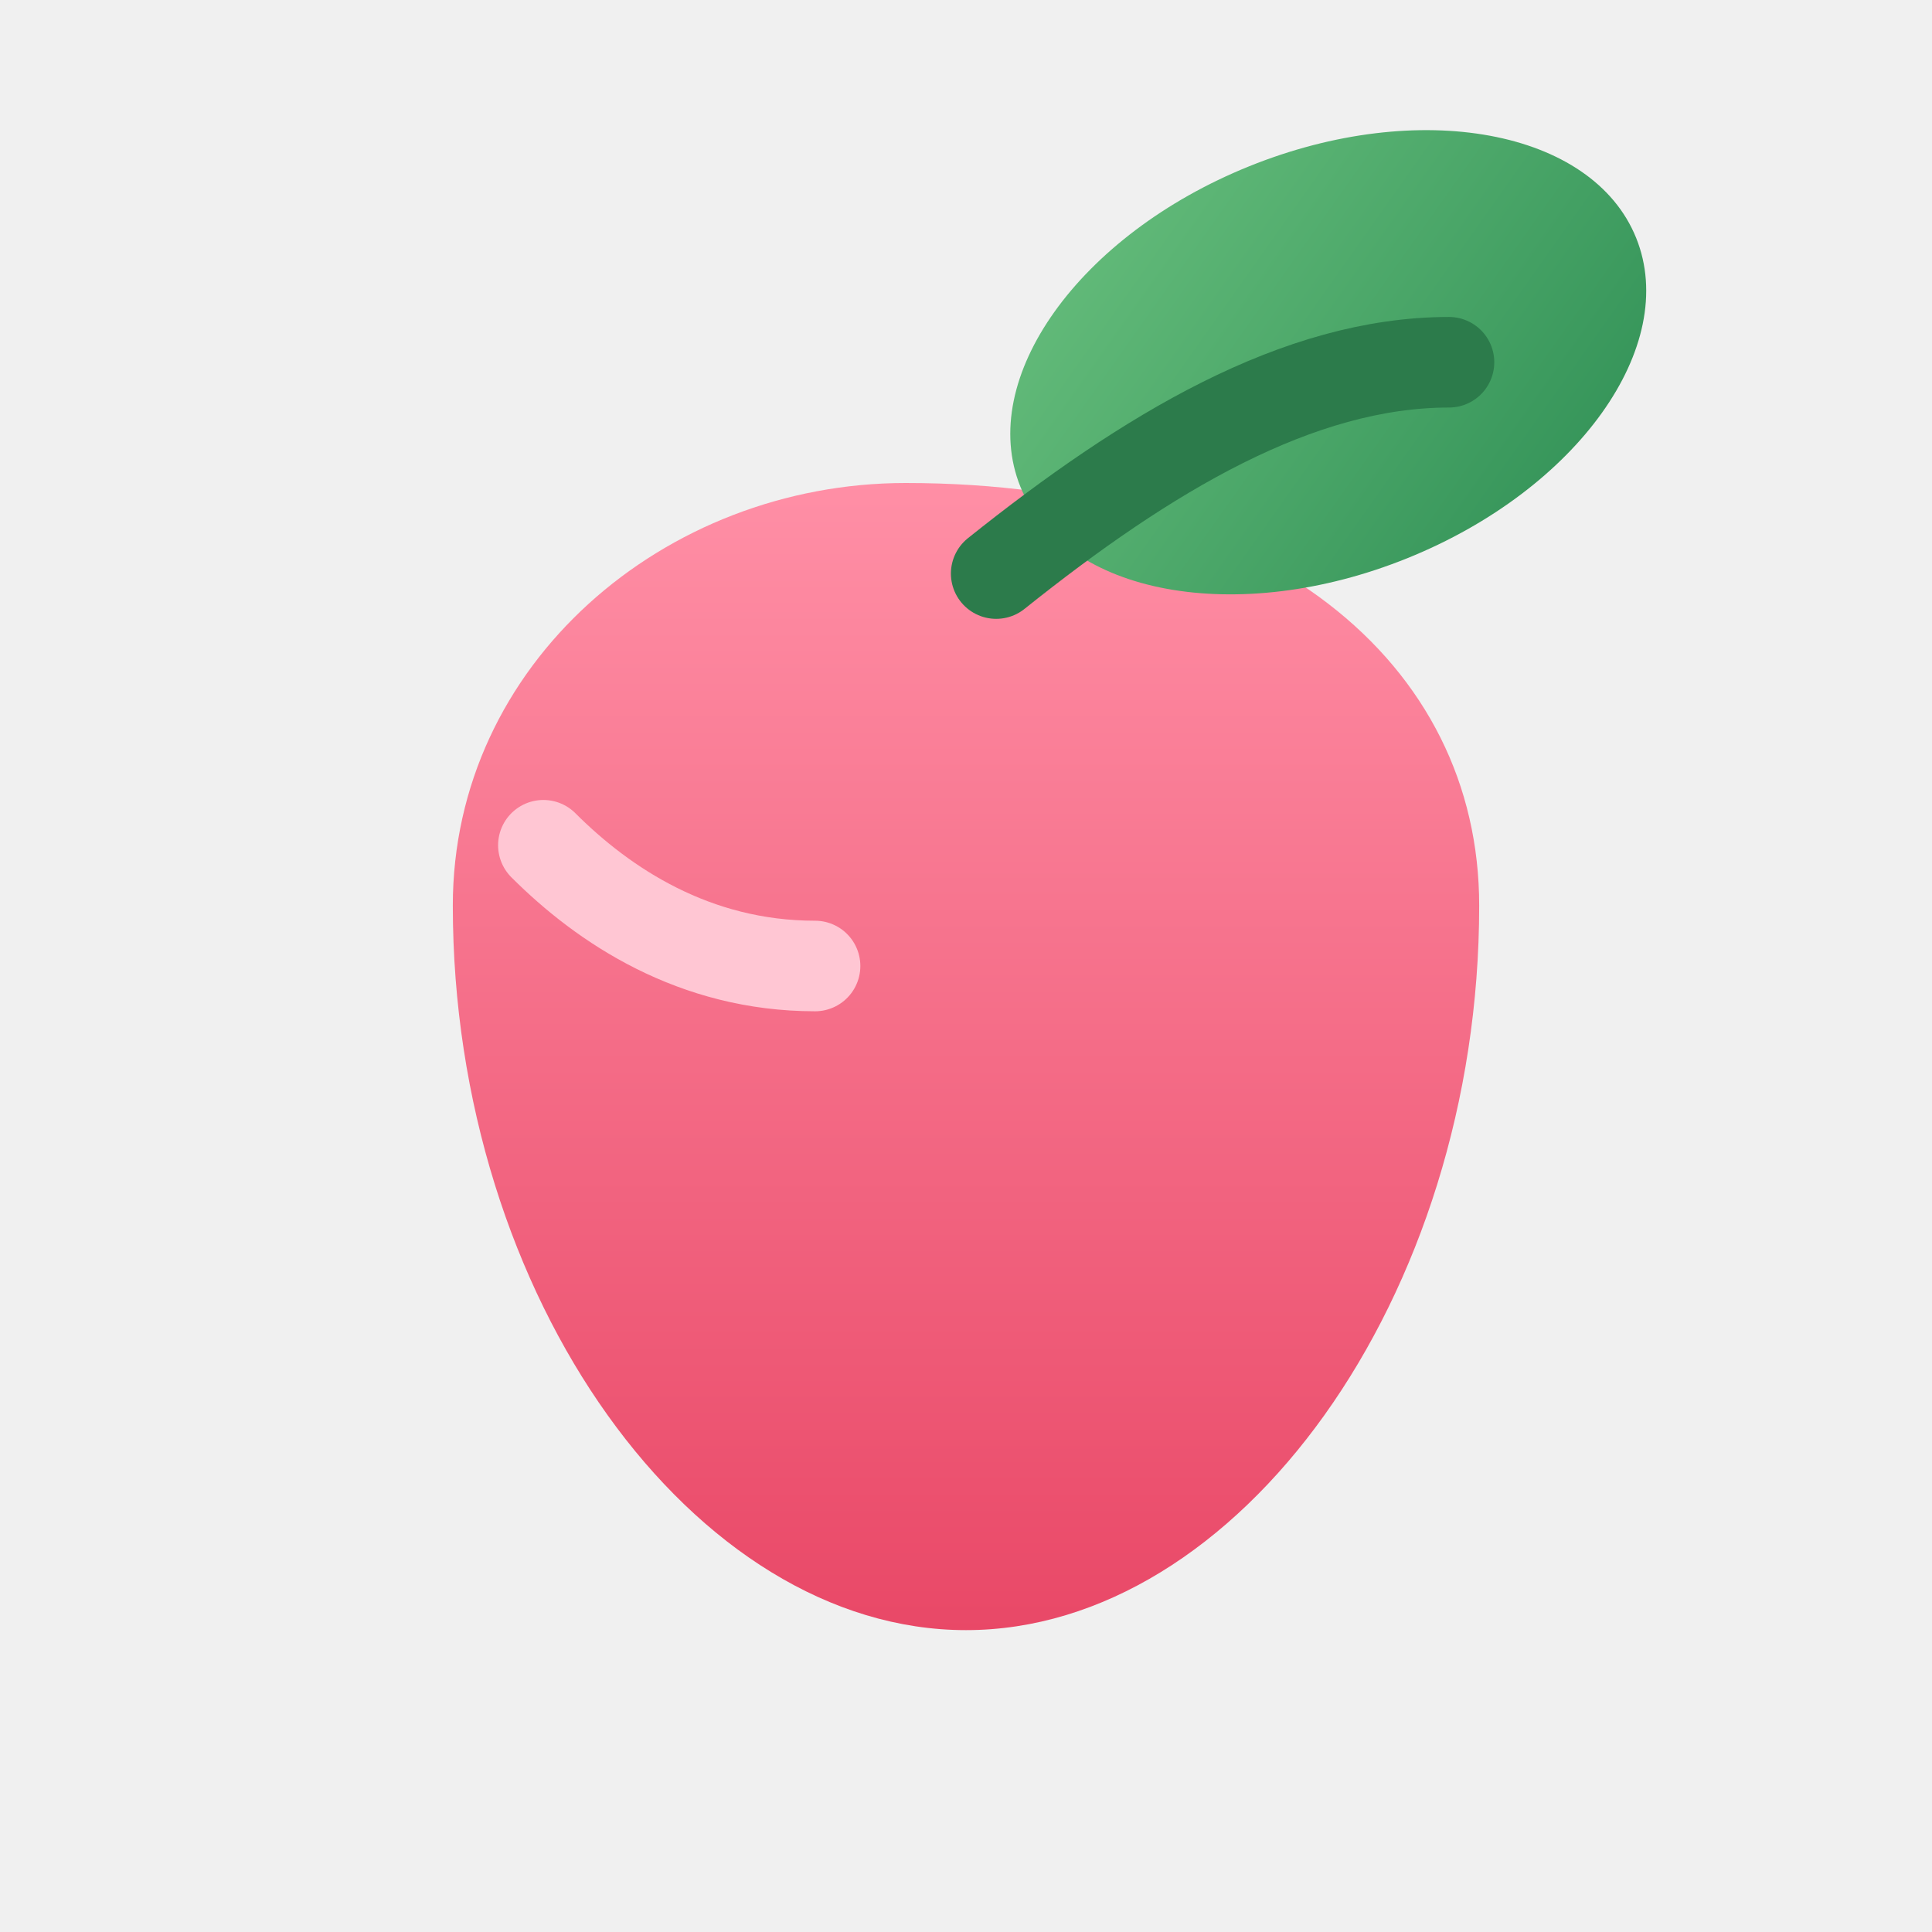
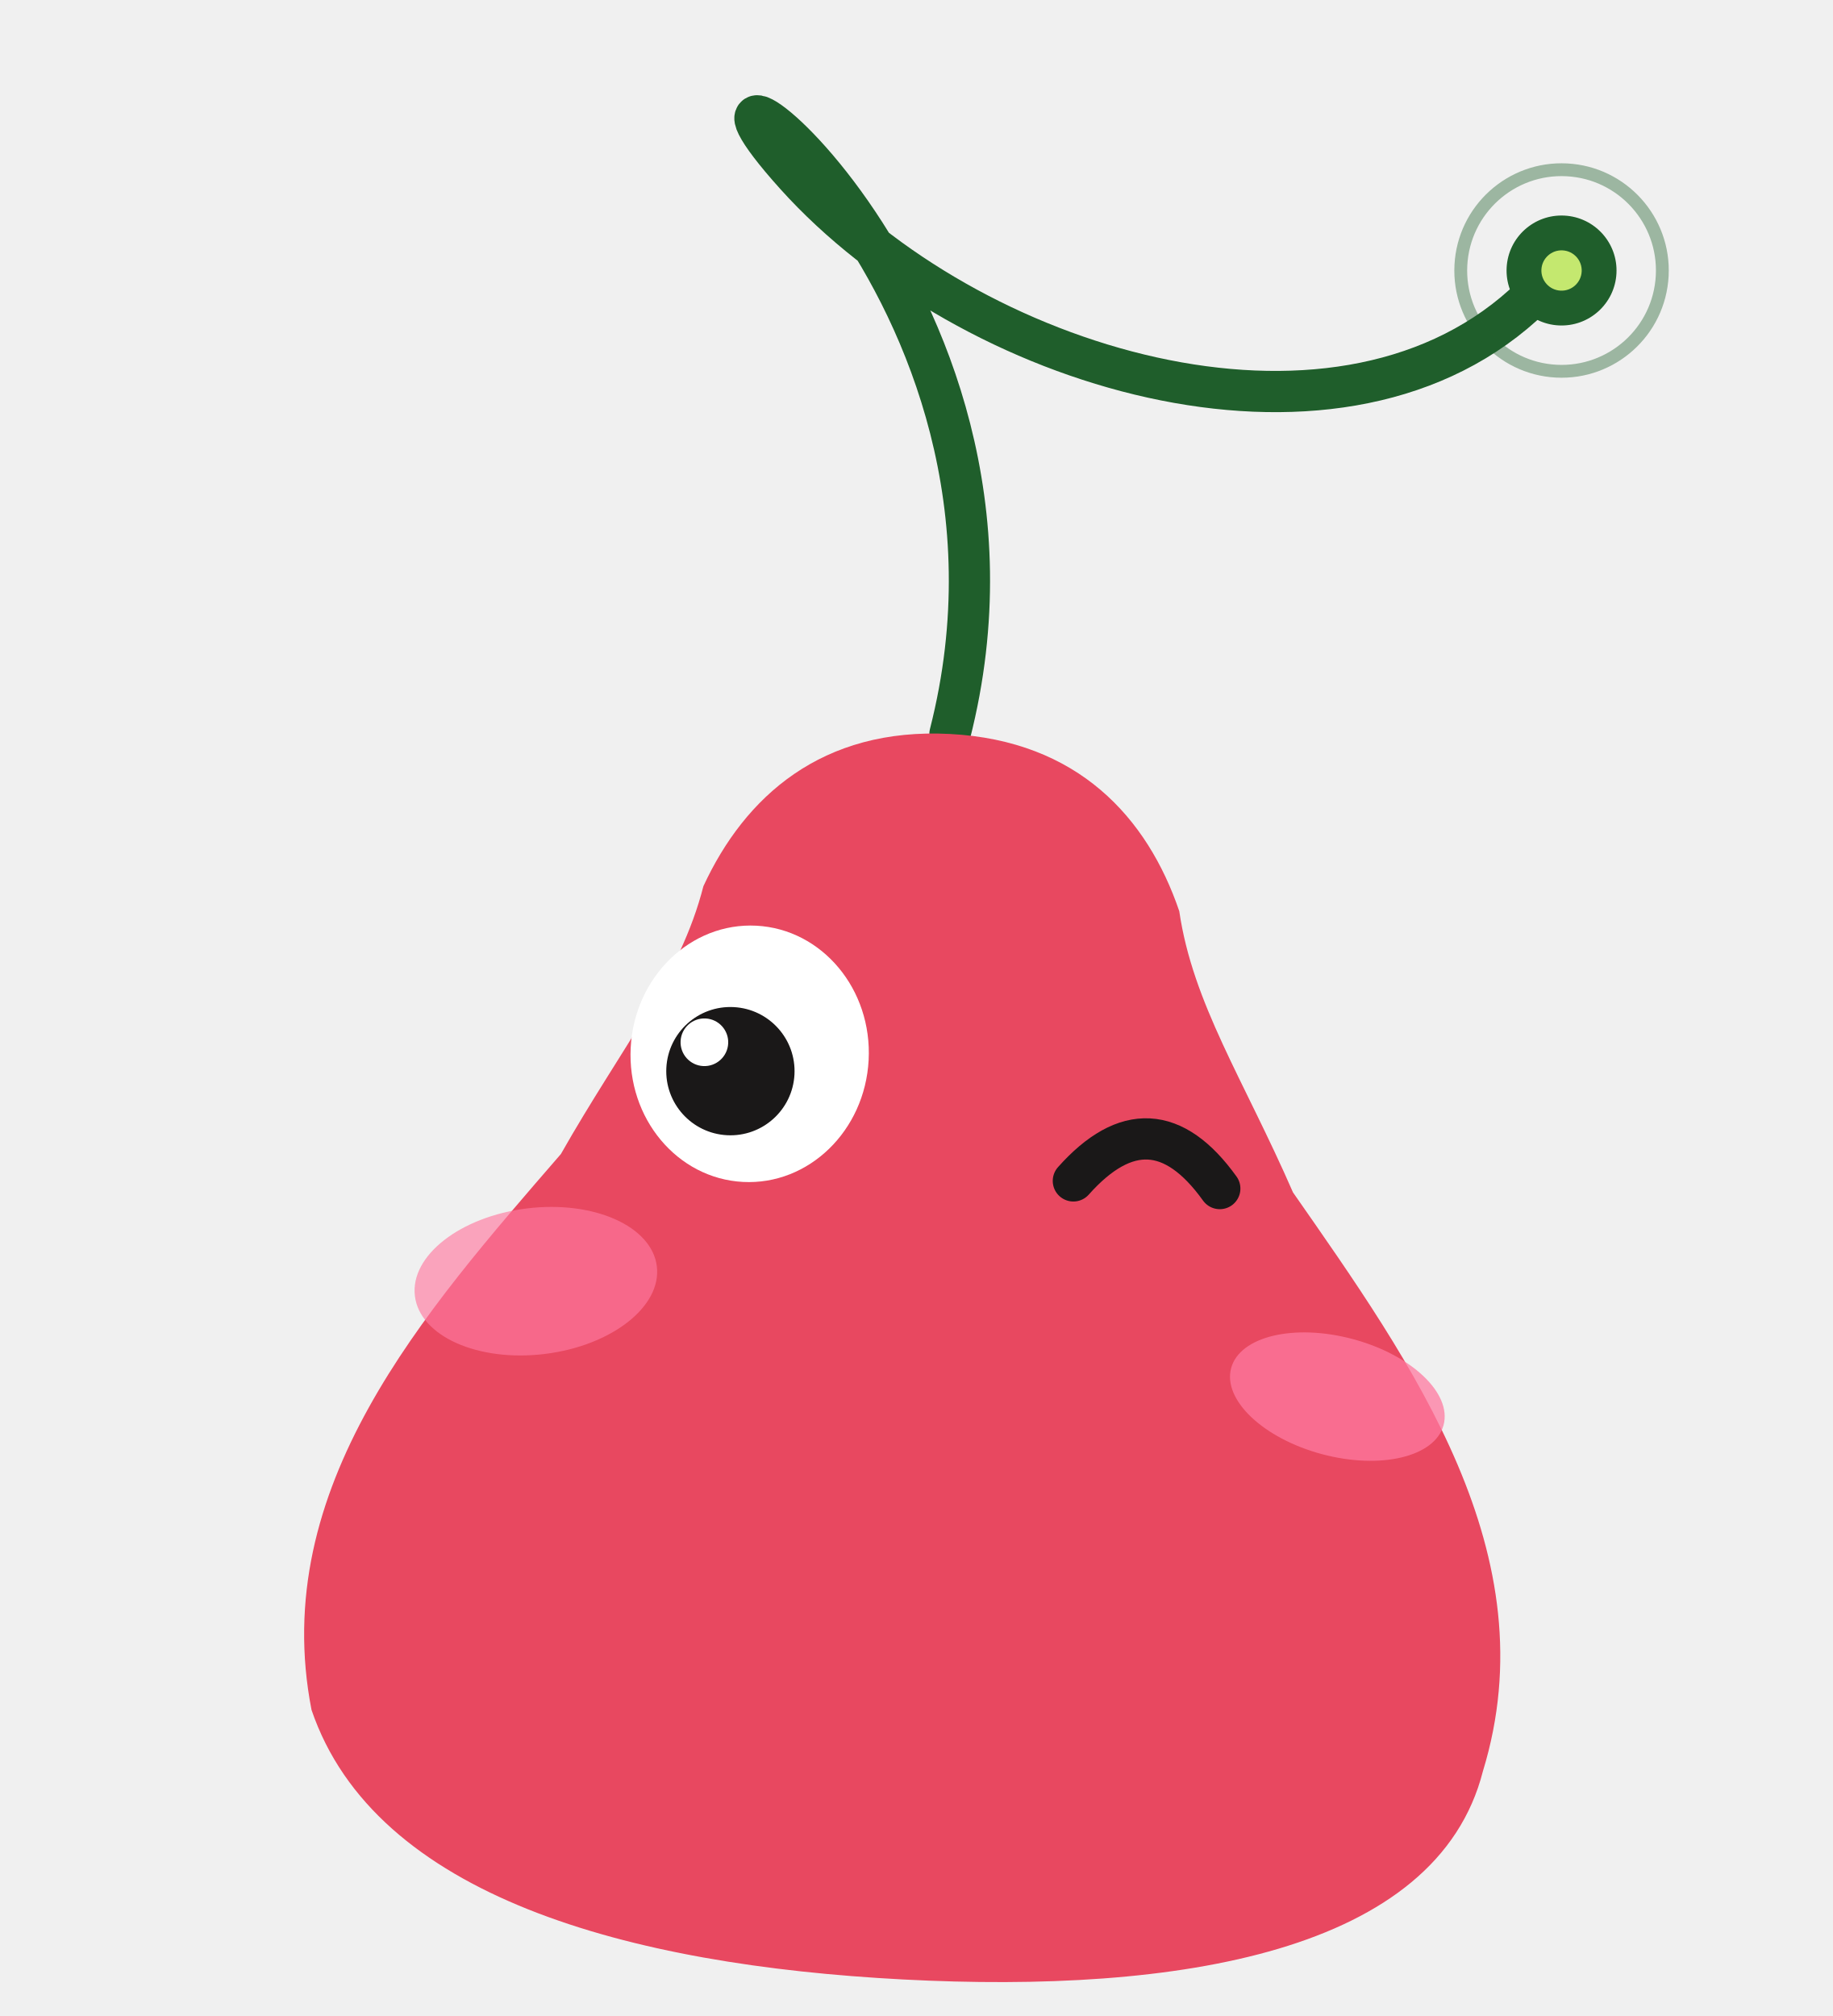
- <svg xmlns="http://www.w3.org/2000/svg" viewBox="0 0 64 64" role="img" aria-label="Lianbu favicon">
-   <defs>
-     <linearGradient id="fruit" x1="0" y1="0" x2="0" y2="1">
-       <stop offset="0" stop-color="#ff8fa6" />
-       <stop offset="1" stop-color="#e94867" />
-     </linearGradient>
-     <linearGradient id="leaf" x1="0" y1="0" x2="1" y2="1">
-       <stop offset="0" stop-color="#69c07e" />
-       <stop offset="1" stop-color="#2f8f55" />
-     </linearGradient>
-   </defs>
-   <path d="M30 16c-8 0-15 6-15 14 0 13 8 24 17 24s17-11 17-24c0-8-7-14-19-14z" fill="url(#fruit)" />
-   <path d="M18 28c2 2 5 4 9 4" fill="none" stroke="#ffc6d3" stroke-linecap="round" stroke-width="3" />
-   <ellipse cx="44" cy="12" rx="11" ry="7" fill="url(#leaf)" transform="rotate(-22 44 12)" />
-   <path d="M33 19c5-4 10-7 15-7" fill="none" stroke="#2c7b4b" stroke-linecap="round" stroke-width="3" />
+ <svg xmlns="http://www.w3.org/2000/svg" viewBox="0 0 200 220" role="img" aria-label="Lianbu favicon">
+   <g transform="rotate(3 100 150)">
+     <path d="M100,80 C110,30 60,0 80,20 C100,40 140,50 160,30" fill="none" stroke="#1F5E2B" stroke-width="4.5" stroke-linecap="round" />
+     <g>
+       <circle cx="164" cy="26" r="11" fill="none" stroke="#1F5E2B" stroke-width="1.4" opacity="0.4" />
+       <circle cx="164" cy="26" r="6" fill="#1F5E2B" />
+       <circle cx="164" cy="26" r="2.2" fill="#C4E86F" />
+     </g>
+     <path d="M100,80 C 86,80 78,88 74,98 C 72,108 66,116 60,128 C 46,146 30,166 36,190 C 44,210 72,216 102,216 C 132,216 160,210 164,190 C 170,166 154,146 140,128 C 134,116 128,108 126,98 C 122,88 114,80 100,80 Z" fill="#E84860" />
+     <ellipse cx="58" cy="142" rx="13.3" ry="8" fill="#FF7AA0" opacity="0.65" transform="rotate(-10 58 142)" />
+     <ellipse cx="146" cy="150" rx="12" ry="6.5" fill="#FF7AA0" opacity="0.75" transform="rotate(12 146 150)" />
+     <ellipse cx="80" cy="116" rx="13" ry="14" fill="#FFFFFF" />
+     <circle cx="78" cy="118" r="7" fill="#1A1818" />
+     <circle cx="75" cy="115" r="2.6" fill="#FFFFFF" />
+     <path d="M116,128 Q124,118 132,128" fill="none" stroke="#1A1818" stroke-width="4.5" stroke-linecap="round" />
+   </g>
</svg>
